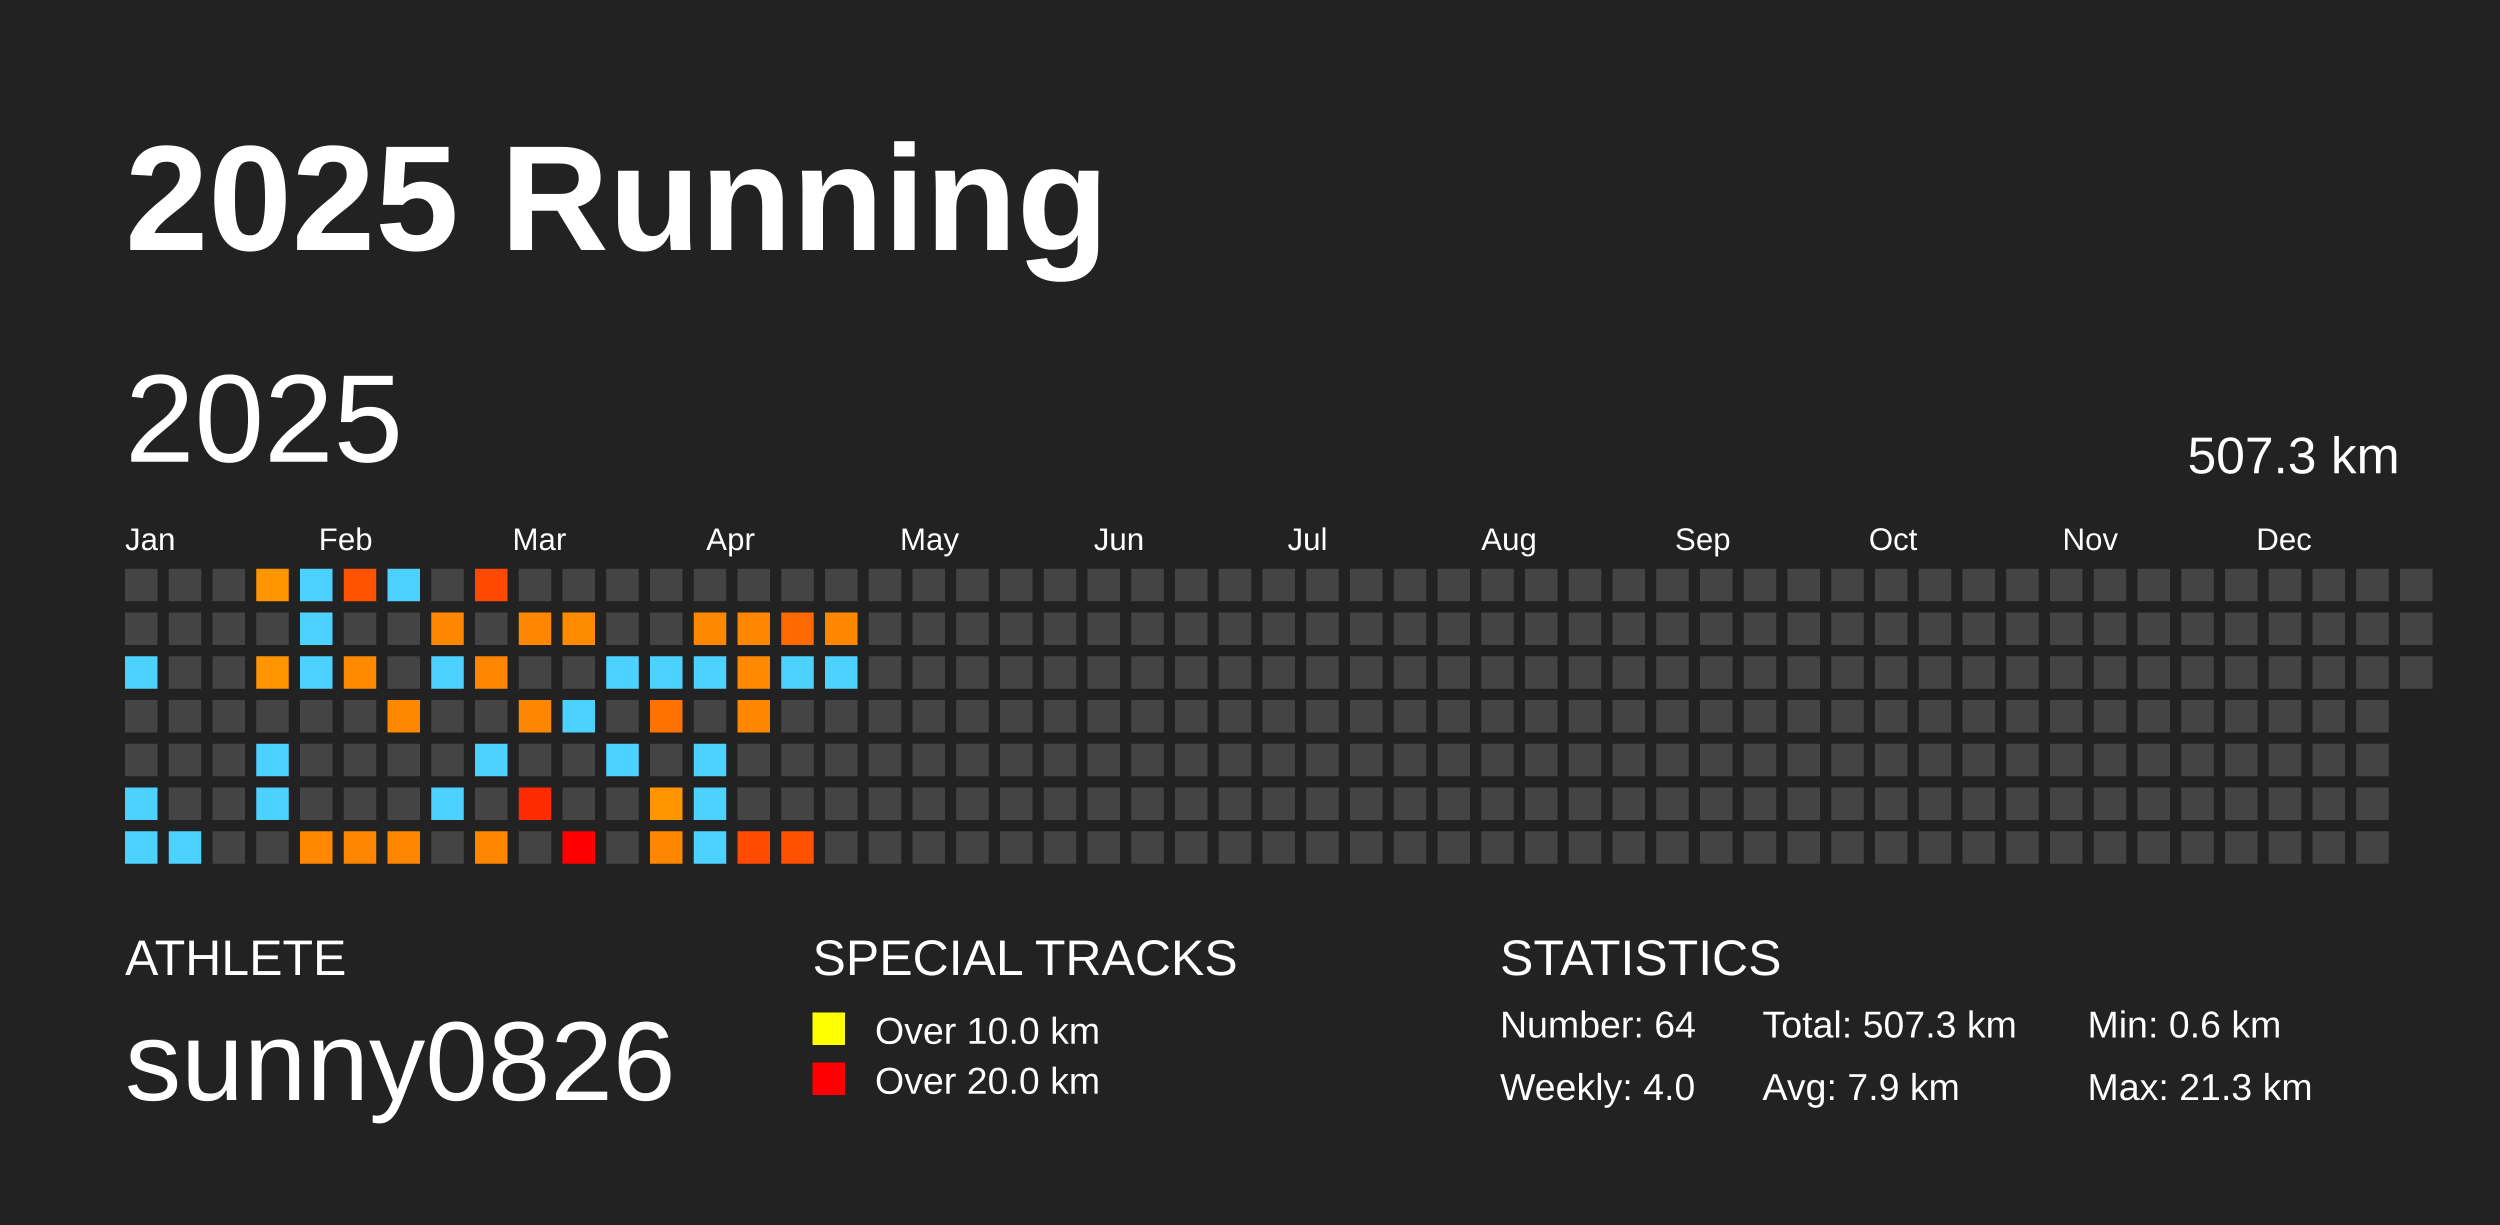
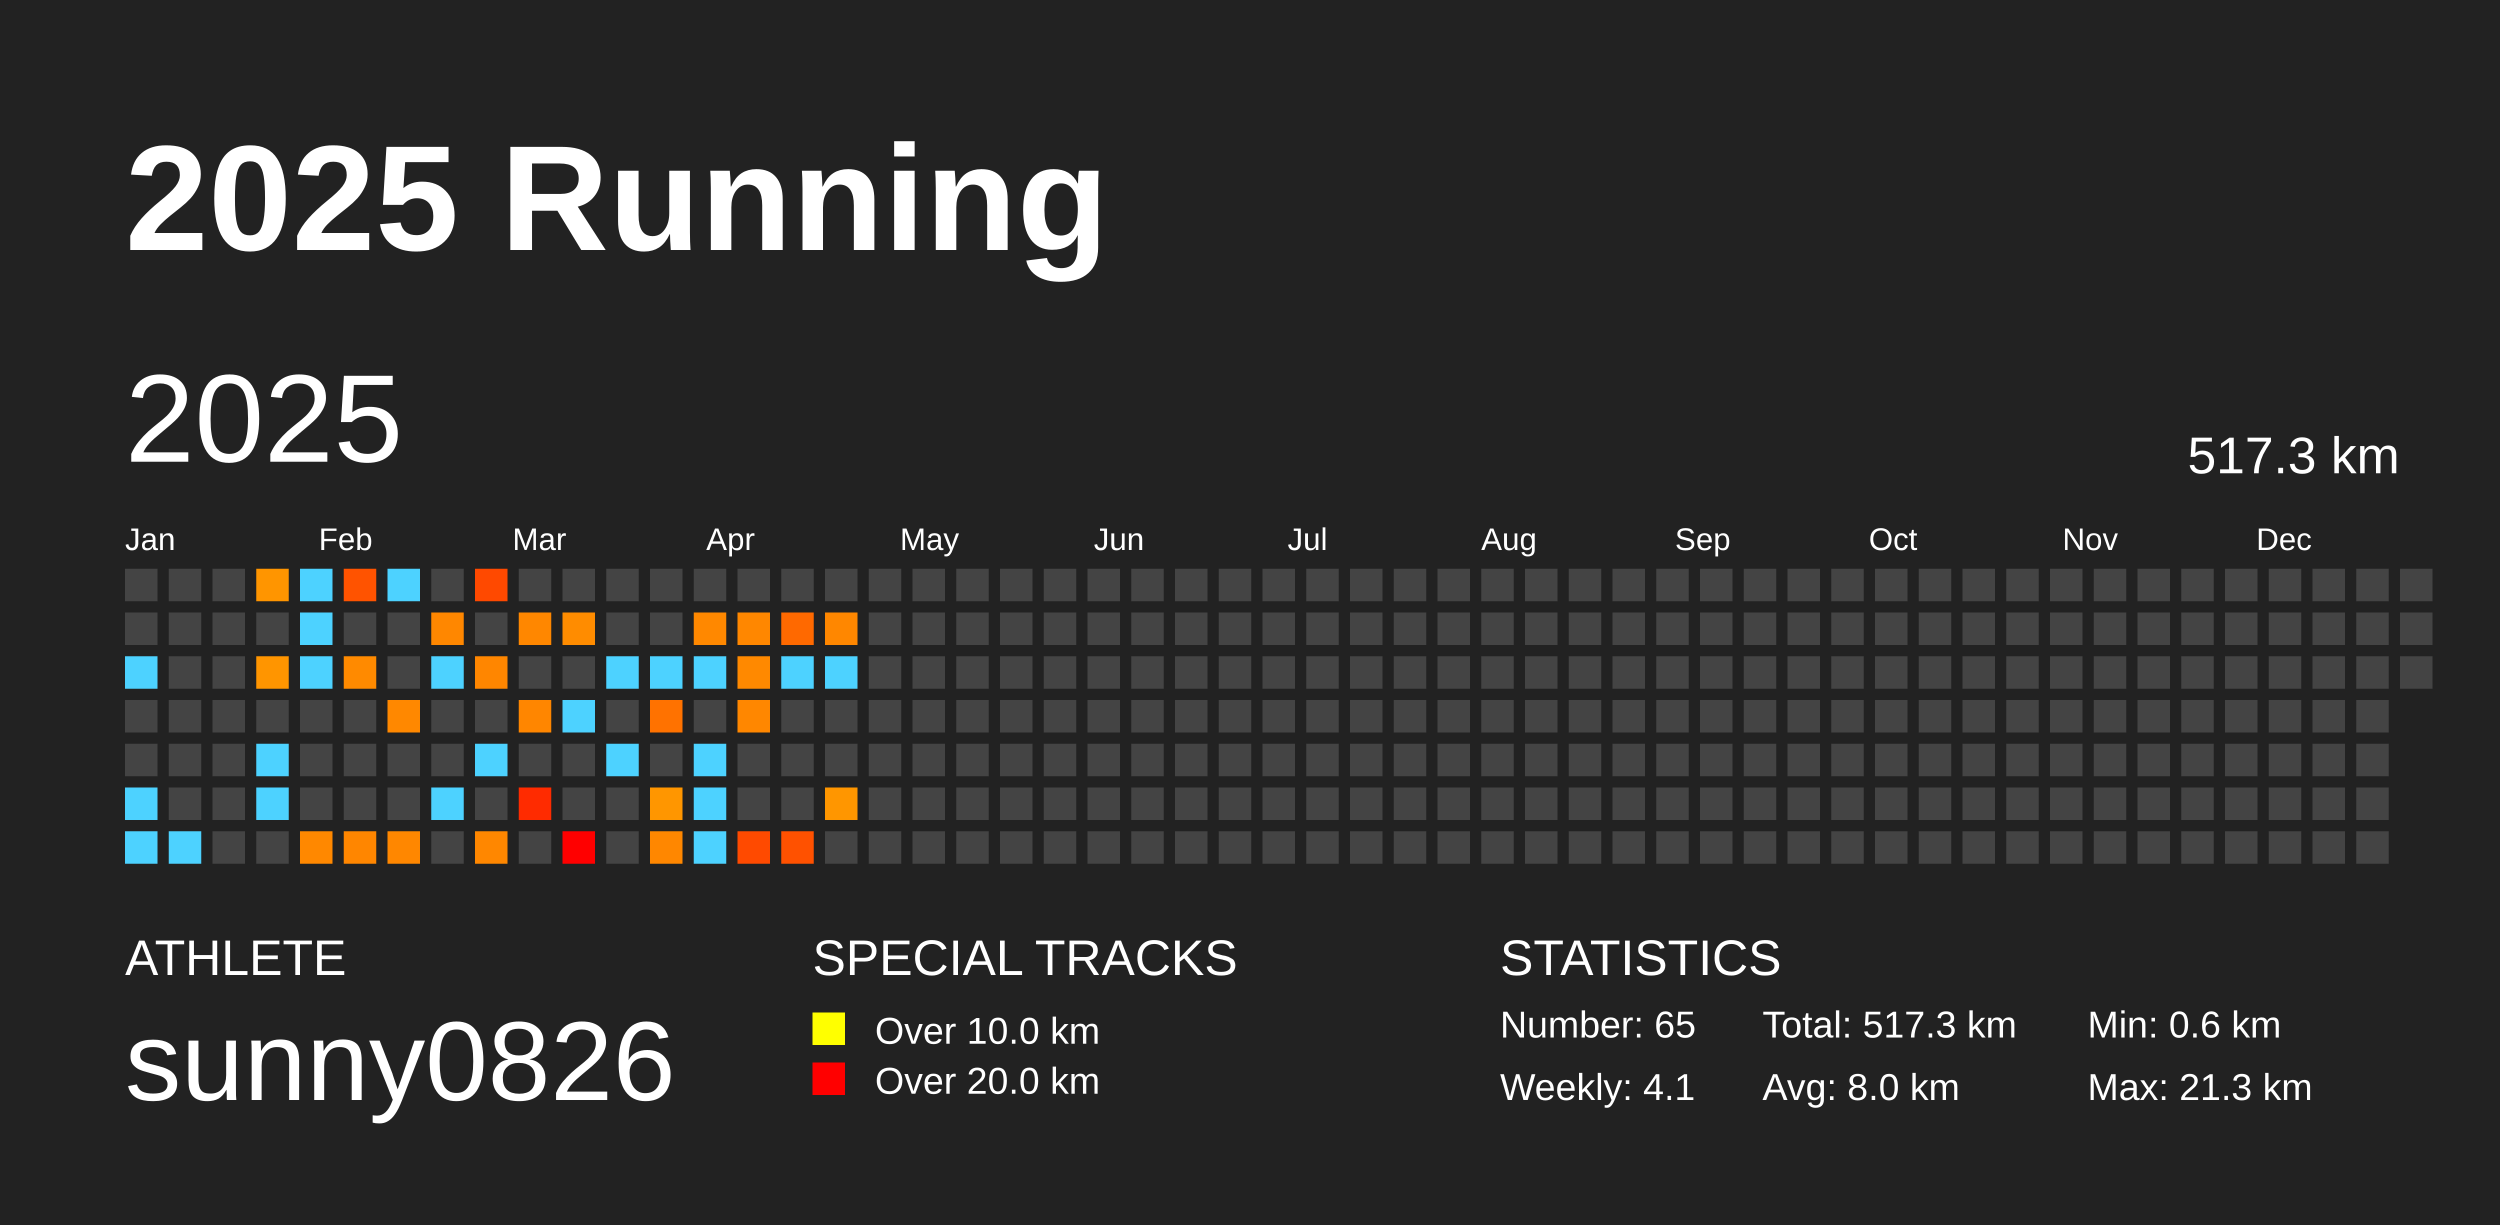
<svg xmlns="http://www.w3.org/2000/svg" baseProfile="full" height="98mm" version="1.1" viewBox="0,0,200,98" width="200mm">
  <defs />
  <rect fill="#222222" height="98" width="200" x="0" y="0" />
  <text fill="#FFFFFF" style="font-size:12px; font-family:Arial; font-weight:bold;" x="10" y="20">2025 Running</text>
  <text fill="#FFFFFF" style="font-size:4px; font-family:Arial" x="10" y="78">ATHLETE</text>
  <text fill="#FFFFFF" style="font-size:9px; font-family:Arial" x="10" y="88">sunny0826</text>
  <text fill="#FFFFFF" style="font-size:4px; font-family:Arial" x="65" y="78">SPECIAL TRACKS</text>
  <rect fill="yellow" height="2.6" width="2.6" x="65" y="81" />
  <text fill="#FFFFFF" style="font-size:3px; font-family:Arial" x="70" y="83.5">Over 10.0 km</text>
  <rect fill="red" height="2.6" width="2.6" x="65" y="85" />
  <text fill="#FFFFFF" style="font-size:3px; font-family:Arial" x="70" y="87.5">Over 20.0 km</text>
  <text fill="#FFFFFF" style="font-size:4px; font-family:Arial" x="120" y="78">STATISTICS</text>
-   <text fill="#FFFFFF" style="font-size:3px; font-family:Arial" x="120" y="83">Number: 64</text>
-   <text fill="#FFFFFF" style="font-size:3px; font-family:Arial" x="120" y="88">Weekly: 4.0</text>
-   <text fill="#FFFFFF" style="font-size:3px; font-family:Arial" x="141" y="83">Total: 507.3 km</text>
-   <text fill="#FFFFFF" style="font-size:3px; font-family:Arial" x="141" y="88">Avg: 7.9 km</text>
+   <text fill="#FFFFFF" style="font-size:3px; font-family:Arial" x="120" y="83">Number: 65</text>
+   <text fill="#FFFFFF" style="font-size:3px; font-family:Arial" x="120" y="88">Weekly: 4.1</text>
+   <text fill="#FFFFFF" style="font-size:3px; font-family:Arial" x="141" y="83">Total: 517.3 km</text>
+   <text fill="#FFFFFF" style="font-size:3px; font-family:Arial" x="141" y="88">Avg: 8.0 km</text>
  <text fill="#FFFFFF" style="font-size:3px; font-family:Arial" x="167" y="83">Min: 0.6 km</text>
  <text fill="#FFFFFF" style="font-size:3px; font-family:Arial" x="167" y="88">Max: 21.3 km</text>
  <text dominant-baseline="hanging" fill="#FFFFFF" style="font-size:10.0px; font-family:Arial;" x="10" y="30">2025</text>
-   <text dominant-baseline="hanging" fill="#FFFFFF" style="font-size:4.125px; font-family:Arial;" x="175" y="35">507.3 km</text>
+   <text dominant-baseline="hanging" fill="#FFFFFF" style="font-size:4.125px; font-family:Arial;" x="175" y="35">517.3 km</text>
  <text fill="#FFFFFF" style="font-size:2.5px; font-family:Arial" x="10.0" y="44">Jan</text>
  <text fill="#FFFFFF" style="font-size:2.5px; font-family:Arial" x="25.5" y="44">Feb</text>
  <text fill="#FFFFFF" style="font-size:2.5px; font-family:Arial" x="41.0" y="44">Mar</text>
  <text fill="#FFFFFF" style="font-size:2.5px; font-family:Arial" x="56.5" y="44">Apr</text>
  <text fill="#FFFFFF" style="font-size:2.5px; font-family:Arial" x="72.0" y="44">May</text>
  <text fill="#FFFFFF" style="font-size:2.5px; font-family:Arial" x="87.5" y="44">Jun</text>
  <text fill="#FFFFFF" style="font-size:2.5px; font-family:Arial" x="103.0" y="44">Jul</text>
  <text fill="#FFFFFF" style="font-size:2.5px; font-family:Arial" x="118.5" y="44">Aug</text>
  <text fill="#FFFFFF" style="font-size:2.5px; font-family:Arial" x="134.0" y="44">Sep</text>
  <text fill="#FFFFFF" style="font-size:2.5px; font-family:Arial" x="149.5" y="44">Oct</text>
  <text fill="#FFFFFF" style="font-size:2.5px; font-family:Arial" x="165.0" y="44">Nov</text>
  <text fill="#FFFFFF" style="font-size:2.5px; font-family:Arial" x="180.5" y="44">Dec</text>
  <rect fill="#444444" height="2.6" width="2.6" x="10.0" y="45.5" />
  <rect fill="#444444" height="2.6" width="2.6" x="10.0" y="49.0" />
  <rect fill="#4dd2ff" height="2.6" width="2.6" x="10.0" y="52.5" />
  <rect fill="#444444" height="2.6" width="2.6" x="10.0" y="56.0" />
  <rect fill="#444444" height="2.6" width="2.6" x="10.0" y="59.5" />
  <rect fill="#4dd2ff" height="2.6" width="2.6" x="10.0" y="63.0" />
  <rect fill="#4dd2ff" height="2.6" width="2.6" x="10.0" y="66.5" />
  <rect fill="#444444" height="2.6" width="2.6" x="13.5" y="45.5" />
  <rect fill="#444444" height="2.6" width="2.6" x="13.5" y="49.0" />
  <rect fill="#444444" height="2.6" width="2.6" x="13.5" y="52.5" />
  <rect fill="#444444" height="2.6" width="2.6" x="13.5" y="56.0" />
  <rect fill="#444444" height="2.6" width="2.6" x="13.5" y="59.5" />
  <rect fill="#444444" height="2.6" width="2.6" x="13.5" y="63.0" />
  <rect fill="#4dd2ff" height="2.6" width="2.6" x="13.5" y="66.5" />
  <rect fill="#444444" height="2.6" width="2.6" x="17.0" y="45.5" />
  <rect fill="#444444" height="2.6" width="2.6" x="17.0" y="49.0" />
  <rect fill="#444444" height="2.6" width="2.6" x="17.0" y="52.5" />
  <rect fill="#444444" height="2.6" width="2.6" x="17.0" y="56.0" />
  <rect fill="#444444" height="2.6" width="2.6" x="17.0" y="59.5" />
  <rect fill="#444444" height="2.6" width="2.6" x="17.0" y="63.0" />
  <rect fill="#444444" height="2.6" width="2.6" x="17.0" y="66.5" />
  <rect fill="#ff9500" height="2.6" width="2.6" x="20.5" y="45.5" />
  <rect fill="#444444" height="2.6" width="2.6" x="20.5" y="49.0" />
  <rect fill="#ff9500" height="2.6" width="2.6" x="20.5" y="52.5" />
  <rect fill="#444444" height="2.6" width="2.6" x="20.5" y="56.0" />
  <rect fill="#4dd2ff" height="2.6" width="2.6" x="20.5" y="59.5" />
  <rect fill="#4dd2ff" height="2.6" width="2.6" x="20.5" y="63.0" />
  <rect fill="#444444" height="2.6" width="2.6" x="20.5" y="66.5" />
  <rect fill="#4dd2ff" height="2.6" width="2.6" x="24.0" y="45.5" />
  <rect fill="#4dd2ff" height="2.6" width="2.6" x="24.0" y="49.0" />
  <rect fill="#4dd2ff" height="2.6" width="2.6" x="24.0" y="52.5" />
  <rect fill="#444444" height="2.6" width="2.6" x="24.0" y="56.0" />
  <rect fill="#444444" height="2.6" width="2.6" x="24.0" y="59.5" />
  <rect fill="#444444" height="2.6" width="2.6" x="24.0" y="63.0" />
  <rect fill="#ff8800" height="2.6" width="2.6" x="24.0" y="66.5" />
  <rect fill="#ff5300" height="2.6" width="2.6" x="27.5" y="45.5" />
  <rect fill="#444444" height="2.6" width="2.6" x="27.5" y="49.0" />
  <rect fill="#ff8a00" height="2.6" width="2.6" x="27.5" y="52.5" />
  <rect fill="#444444" height="2.6" width="2.6" x="27.5" y="56.0" />
  <rect fill="#444444" height="2.6" width="2.6" x="27.5" y="59.5" />
  <rect fill="#444444" height="2.6" width="2.6" x="27.5" y="63.0" />
  <rect fill="#ff8600" height="2.6" width="2.6" x="27.5" y="66.5" />
  <rect fill="#4dd2ff" height="2.6" width="2.6" x="31.0" y="45.5" />
  <rect fill="#444444" height="2.6" width="2.6" x="31.0" y="49.0" />
  <rect fill="#444444" height="2.6" width="2.6" x="31.0" y="52.5" />
  <rect fill="#ff8800" height="2.6" width="2.6" x="31.0" y="56.0" />
  <rect fill="#444444" height="2.6" width="2.6" x="31.0" y="59.5" />
  <rect fill="#444444" height="2.6" width="2.6" x="31.0" y="63.0" />
  <rect fill="#ff8700" height="2.6" width="2.6" x="31.0" y="66.5" />
  <rect fill="#444444" height="2.6" width="2.6" x="34.5" y="45.5" />
  <rect fill="#ff8700" height="2.6" width="2.6" x="34.5" y="49.0" />
  <rect fill="#4dd2ff" height="2.6" width="2.6" x="34.5" y="52.5" />
  <rect fill="#444444" height="2.6" width="2.6" x="34.5" y="56.0" />
  <rect fill="#444444" height="2.6" width="2.6" x="34.5" y="59.5" />
  <rect fill="#4dd2ff" height="2.6" width="2.6" x="34.5" y="63.0" />
  <rect fill="#444444" height="2.6" width="2.6" x="34.5" y="66.5" />
  <rect fill="#ff4900" height="2.6" width="2.6" x="38.0" y="45.5" />
  <rect fill="#444444" height="2.6" width="2.6" x="38.0" y="49.0" />
  <rect fill="#ff8600" height="2.6" width="2.6" x="38.0" y="52.5" />
  <rect fill="#444444" height="2.6" width="2.6" x="38.0" y="56.0" />
  <rect fill="#4dd2ff" height="2.6" width="2.6" x="38.0" y="59.5" />
  <rect fill="#444444" height="2.6" width="2.6" x="38.0" y="63.0" />
  <rect fill="#ff8700" height="2.6" width="2.6" x="38.0" y="66.5" />
  <rect fill="#444444" height="2.6" width="2.6" x="41.5" y="45.5" />
  <rect fill="#ff8700" height="2.6" width="2.6" x="41.5" y="49.0" />
  <rect fill="#444444" height="2.6" width="2.6" x="41.5" y="52.5" />
  <rect fill="#ff8600" height="2.6" width="2.6" x="41.5" y="56.0" />
  <rect fill="#444444" height="2.6" width="2.6" x="41.5" y="59.5" />
  <rect fill="#ff2b00" height="2.6" width="2.6" x="41.5" y="63.0" />
  <rect fill="#444444" height="2.6" width="2.6" x="41.5" y="66.5" />
  <rect fill="#444444" height="2.6" width="2.6" x="45.0" y="45.5" />
  <rect fill="#ff8c00" height="2.6" width="2.6" x="45.0" y="49.0" />
  <rect fill="#444444" height="2.6" width="2.6" x="45.0" y="52.5" />
  <rect fill="#4dd2ff" height="2.6" width="2.6" x="45.0" y="56.0" />
  <rect fill="#444444" height="2.6" width="2.6" x="45.0" y="59.5" />
  <rect fill="#444444" height="2.6" width="2.6" x="45.0" y="63.0" />
  <rect fill="red" height="2.6" width="2.6" x="45.0" y="66.5" />
  <rect fill="#444444" height="2.6" width="2.6" x="48.5" y="45.5" />
  <rect fill="#444444" height="2.6" width="2.6" x="48.5" y="49.0" />
  <rect fill="#4dd2ff" height="2.6" width="2.6" x="48.5" y="52.5" />
  <rect fill="#444444" height="2.6" width="2.6" x="48.5" y="56.0" />
  <rect fill="#4dd2ff" height="2.6" width="2.6" x="48.5" y="59.5" />
  <rect fill="#444444" height="2.6" width="2.6" x="48.5" y="63.0" />
  <rect fill="#444444" height="2.6" width="2.6" x="48.5" y="66.5" />
  <rect fill="#444444" height="2.6" width="2.6" x="52.0" y="45.5" />
  <rect fill="#444444" height="2.6" width="2.6" x="52.0" y="49.0" />
  <rect fill="#4dd2ff" height="2.6" width="2.6" x="52.0" y="52.5" />
  <rect fill="#ff7200" height="2.6" width="2.6" x="52.0" y="56.0" />
  <rect fill="#444444" height="2.6" width="2.6" x="52.0" y="59.5" />
  <rect fill="#ff9600" height="2.6" width="2.6" x="52.0" y="63.0" />
  <rect fill="#ff8700" height="2.6" width="2.6" x="52.0" y="66.5" />
  <rect fill="#444444" height="2.6" width="2.6" x="55.5" y="45.5" />
  <rect fill="#ff8800" height="2.6" width="2.6" x="55.5" y="49.0" />
  <rect fill="#4dd2ff" height="2.6" width="2.6" x="55.5" y="52.5" />
  <rect fill="#444444" height="2.6" width="2.6" x="55.5" y="56.0" />
  <rect fill="#4dd2ff" height="2.6" width="2.6" x="55.5" y="59.5" />
  <rect fill="#4dd2ff" height="2.6" width="2.6" x="55.5" y="63.0" />
  <rect fill="#4dd2ff" height="2.6" width="2.6" x="55.5" y="66.5" />
  <rect fill="#444444" height="2.6" width="2.6" x="59.0" y="45.5" />
  <rect fill="#ff8700" height="2.6" width="2.6" x="59.0" y="49.0" />
  <rect fill="#ff8900" height="2.6" width="2.6" x="59.0" y="52.5" />
  <rect fill="#ff8700" height="2.6" width="2.6" x="59.0" y="56.0" />
  <rect fill="#444444" height="2.6" width="2.6" x="59.0" y="59.5" />
  <rect fill="#444444" height="2.6" width="2.6" x="59.0" y="63.0" />
  <rect fill="#ff4a00" height="2.6" width="2.6" x="59.0" y="66.5" />
  <rect fill="#444444" height="2.6" width="2.6" x="62.5" y="45.5" />
  <rect fill="#ff6900" height="2.6" width="2.6" x="62.5" y="49.0" />
  <rect fill="#4dd2ff" height="2.6" width="2.6" x="62.5" y="52.5" />
  <rect fill="#444444" height="2.6" width="2.6" x="62.5" y="56.0" />
  <rect fill="#444444" height="2.6" width="2.6" x="62.5" y="59.5" />
  <rect fill="#444444" height="2.6" width="2.6" x="62.5" y="63.0" />
  <rect fill="#ff5100" height="2.6" width="2.6" x="62.5" y="66.5" />
  <rect fill="#444444" height="2.6" width="2.6" x="66.0" y="45.5" />
  <rect fill="#ff8700" height="2.6" width="2.6" x="66.0" y="49.0" />
  <rect fill="#4dd2ff" height="2.6" width="2.6" x="66.0" y="52.5" />
  <rect fill="#444444" height="2.6" width="2.6" x="66.0" y="56.0" />
  <rect fill="#444444" height="2.6" width="2.6" x="66.0" y="59.5" />
-   <rect fill="#444444" height="2.6" width="2.6" x="66.0" y="63.0" />
+   <rect fill="#ff9600" height="2.6" width="2.6" x="66.0" y="63.0" />
  <rect fill="#444444" height="2.6" width="2.6" x="66.0" y="66.5" />
  <rect fill="#444444" height="2.6" width="2.6" x="69.5" y="45.5" />
  <rect fill="#444444" height="2.6" width="2.6" x="69.5" y="49.0" />
  <rect fill="#444444" height="2.6" width="2.6" x="69.5" y="52.5" />
  <rect fill="#444444" height="2.6" width="2.6" x="69.5" y="56.0" />
  <rect fill="#444444" height="2.6" width="2.6" x="69.5" y="59.5" />
  <rect fill="#444444" height="2.6" width="2.6" x="69.5" y="63.0" />
  <rect fill="#444444" height="2.6" width="2.6" x="69.5" y="66.5" />
  <rect fill="#444444" height="2.6" width="2.6" x="73.0" y="45.5" />
  <rect fill="#444444" height="2.6" width="2.6" x="73.0" y="49.0" />
  <rect fill="#444444" height="2.6" width="2.6" x="73.0" y="52.5" />
  <rect fill="#444444" height="2.6" width="2.6" x="73.0" y="56.0" />
  <rect fill="#444444" height="2.6" width="2.6" x="73.0" y="59.5" />
  <rect fill="#444444" height="2.6" width="2.6" x="73.0" y="63.0" />
  <rect fill="#444444" height="2.6" width="2.6" x="73.0" y="66.5" />
  <rect fill="#444444" height="2.6" width="2.6" x="76.5" y="45.5" />
  <rect fill="#444444" height="2.6" width="2.6" x="76.5" y="49.0" />
  <rect fill="#444444" height="2.6" width="2.6" x="76.5" y="52.5" />
  <rect fill="#444444" height="2.6" width="2.6" x="76.5" y="56.0" />
  <rect fill="#444444" height="2.6" width="2.6" x="76.5" y="59.5" />
  <rect fill="#444444" height="2.6" width="2.6" x="76.5" y="63.0" />
  <rect fill="#444444" height="2.6" width="2.6" x="76.5" y="66.5" />
  <rect fill="#444444" height="2.6" width="2.6" x="80.0" y="45.5" />
  <rect fill="#444444" height="2.6" width="2.6" x="80.0" y="49.0" />
  <rect fill="#444444" height="2.6" width="2.6" x="80.0" y="52.5" />
  <rect fill="#444444" height="2.6" width="2.6" x="80.0" y="56.0" />
  <rect fill="#444444" height="2.6" width="2.6" x="80.0" y="59.5" />
  <rect fill="#444444" height="2.6" width="2.6" x="80.0" y="63.0" />
  <rect fill="#444444" height="2.6" width="2.6" x="80.0" y="66.5" />
  <rect fill="#444444" height="2.6" width="2.6" x="83.5" y="45.5" />
  <rect fill="#444444" height="2.6" width="2.6" x="83.5" y="49.0" />
  <rect fill="#444444" height="2.6" width="2.6" x="83.5" y="52.5" />
  <rect fill="#444444" height="2.6" width="2.6" x="83.5" y="56.0" />
  <rect fill="#444444" height="2.6" width="2.6" x="83.5" y="59.5" />
  <rect fill="#444444" height="2.6" width="2.6" x="83.5" y="63.0" />
  <rect fill="#444444" height="2.6" width="2.6" x="83.5" y="66.5" />
  <rect fill="#444444" height="2.6" width="2.6" x="87.0" y="45.5" />
  <rect fill="#444444" height="2.6" width="2.6" x="87.0" y="49.0" />
  <rect fill="#444444" height="2.6" width="2.6" x="87.0" y="52.5" />
  <rect fill="#444444" height="2.6" width="2.6" x="87.0" y="56.0" />
  <rect fill="#444444" height="2.6" width="2.6" x="87.0" y="59.5" />
  <rect fill="#444444" height="2.6" width="2.6" x="87.0" y="63.0" />
  <rect fill="#444444" height="2.6" width="2.6" x="87.0" y="66.5" />
  <rect fill="#444444" height="2.6" width="2.6" x="90.5" y="45.5" />
  <rect fill="#444444" height="2.6" width="2.6" x="90.5" y="49.0" />
  <rect fill="#444444" height="2.6" width="2.6" x="90.5" y="52.5" />
  <rect fill="#444444" height="2.6" width="2.6" x="90.5" y="56.0" />
  <rect fill="#444444" height="2.6" width="2.6" x="90.5" y="59.5" />
  <rect fill="#444444" height="2.6" width="2.6" x="90.5" y="63.0" />
  <rect fill="#444444" height="2.6" width="2.6" x="90.5" y="66.5" />
  <rect fill="#444444" height="2.6" width="2.6" x="94.0" y="45.5" />
  <rect fill="#444444" height="2.6" width="2.6" x="94.0" y="49.0" />
  <rect fill="#444444" height="2.6" width="2.6" x="94.0" y="52.5" />
  <rect fill="#444444" height="2.6" width="2.6" x="94.0" y="56.0" />
  <rect fill="#444444" height="2.6" width="2.6" x="94.0" y="59.5" />
  <rect fill="#444444" height="2.6" width="2.6" x="94.0" y="63.0" />
  <rect fill="#444444" height="2.6" width="2.6" x="94.0" y="66.5" />
  <rect fill="#444444" height="2.6" width="2.6" x="97.5" y="45.5" />
  <rect fill="#444444" height="2.6" width="2.6" x="97.5" y="49.0" />
  <rect fill="#444444" height="2.6" width="2.6" x="97.5" y="52.5" />
  <rect fill="#444444" height="2.6" width="2.6" x="97.5" y="56.0" />
  <rect fill="#444444" height="2.6" width="2.6" x="97.5" y="59.5" />
  <rect fill="#444444" height="2.6" width="2.6" x="97.5" y="63.0" />
  <rect fill="#444444" height="2.6" width="2.6" x="97.5" y="66.5" />
  <rect fill="#444444" height="2.6" width="2.6" x="101.0" y="45.5" />
  <rect fill="#444444" height="2.6" width="2.6" x="101.0" y="49.0" />
  <rect fill="#444444" height="2.6" width="2.6" x="101.0" y="52.5" />
  <rect fill="#444444" height="2.6" width="2.6" x="101.0" y="56.0" />
  <rect fill="#444444" height="2.6" width="2.6" x="101.0" y="59.5" />
  <rect fill="#444444" height="2.6" width="2.6" x="101.0" y="63.0" />
  <rect fill="#444444" height="2.6" width="2.6" x="101.0" y="66.5" />
  <rect fill="#444444" height="2.6" width="2.6" x="104.5" y="45.5" />
  <rect fill="#444444" height="2.6" width="2.6" x="104.5" y="49.0" />
  <rect fill="#444444" height="2.6" width="2.6" x="104.5" y="52.5" />
  <rect fill="#444444" height="2.6" width="2.6" x="104.5" y="56.0" />
  <rect fill="#444444" height="2.6" width="2.6" x="104.5" y="59.5" />
  <rect fill="#444444" height="2.6" width="2.6" x="104.5" y="63.0" />
  <rect fill="#444444" height="2.6" width="2.6" x="104.5" y="66.5" />
  <rect fill="#444444" height="2.6" width="2.6" x="108.0" y="45.5" />
  <rect fill="#444444" height="2.6" width="2.6" x="108.0" y="49.0" />
  <rect fill="#444444" height="2.6" width="2.6" x="108.0" y="52.5" />
  <rect fill="#444444" height="2.6" width="2.6" x="108.0" y="56.0" />
  <rect fill="#444444" height="2.6" width="2.6" x="108.0" y="59.5" />
  <rect fill="#444444" height="2.6" width="2.6" x="108.0" y="63.0" />
  <rect fill="#444444" height="2.6" width="2.6" x="108.0" y="66.5" />
  <rect fill="#444444" height="2.6" width="2.6" x="111.5" y="45.5" />
  <rect fill="#444444" height="2.6" width="2.6" x="111.5" y="49.0" />
  <rect fill="#444444" height="2.6" width="2.6" x="111.5" y="52.5" />
  <rect fill="#444444" height="2.6" width="2.6" x="111.5" y="56.0" />
  <rect fill="#444444" height="2.6" width="2.6" x="111.5" y="59.5" />
  <rect fill="#444444" height="2.6" width="2.6" x="111.5" y="63.0" />
  <rect fill="#444444" height="2.6" width="2.6" x="111.5" y="66.5" />
  <rect fill="#444444" height="2.6" width="2.6" x="115.0" y="45.5" />
  <rect fill="#444444" height="2.6" width="2.6" x="115.0" y="49.0" />
  <rect fill="#444444" height="2.6" width="2.6" x="115.0" y="52.5" />
  <rect fill="#444444" height="2.6" width="2.6" x="115.0" y="56.0" />
  <rect fill="#444444" height="2.6" width="2.6" x="115.0" y="59.5" />
  <rect fill="#444444" height="2.6" width="2.6" x="115.0" y="63.0" />
  <rect fill="#444444" height="2.6" width="2.6" x="115.0" y="66.5" />
  <rect fill="#444444" height="2.6" width="2.6" x="118.5" y="45.5" />
  <rect fill="#444444" height="2.6" width="2.6" x="118.5" y="49.0" />
  <rect fill="#444444" height="2.6" width="2.6" x="118.5" y="52.5" />
  <rect fill="#444444" height="2.6" width="2.6" x="118.5" y="56.0" />
  <rect fill="#444444" height="2.6" width="2.6" x="118.5" y="59.5" />
  <rect fill="#444444" height="2.6" width="2.6" x="118.5" y="63.0" />
  <rect fill="#444444" height="2.6" width="2.6" x="118.5" y="66.5" />
  <rect fill="#444444" height="2.6" width="2.6" x="122.0" y="45.5" />
  <rect fill="#444444" height="2.6" width="2.6" x="122.0" y="49.0" />
  <rect fill="#444444" height="2.6" width="2.6" x="122.0" y="52.5" />
  <rect fill="#444444" height="2.6" width="2.6" x="122.0" y="56.0" />
  <rect fill="#444444" height="2.6" width="2.6" x="122.0" y="59.5" />
  <rect fill="#444444" height="2.6" width="2.6" x="122.0" y="63.0" />
  <rect fill="#444444" height="2.6" width="2.6" x="122.0" y="66.5" />
  <rect fill="#444444" height="2.6" width="2.6" x="125.5" y="45.5" />
  <rect fill="#444444" height="2.6" width="2.6" x="125.5" y="49.0" />
  <rect fill="#444444" height="2.6" width="2.6" x="125.5" y="52.5" />
  <rect fill="#444444" height="2.6" width="2.6" x="125.5" y="56.0" />
  <rect fill="#444444" height="2.6" width="2.6" x="125.5" y="59.5" />
  <rect fill="#444444" height="2.6" width="2.6" x="125.5" y="63.0" />
  <rect fill="#444444" height="2.6" width="2.6" x="125.5" y="66.5" />
  <rect fill="#444444" height="2.6" width="2.6" x="129.0" y="45.5" />
  <rect fill="#444444" height="2.6" width="2.6" x="129.0" y="49.0" />
  <rect fill="#444444" height="2.6" width="2.6" x="129.0" y="52.5" />
  <rect fill="#444444" height="2.6" width="2.6" x="129.0" y="56.0" />
  <rect fill="#444444" height="2.6" width="2.6" x="129.0" y="59.5" />
  <rect fill="#444444" height="2.6" width="2.6" x="129.0" y="63.0" />
  <rect fill="#444444" height="2.6" width="2.6" x="129.0" y="66.5" />
  <rect fill="#444444" height="2.6" width="2.6" x="132.5" y="45.5" />
  <rect fill="#444444" height="2.6" width="2.6" x="132.5" y="49.0" />
  <rect fill="#444444" height="2.6" width="2.6" x="132.5" y="52.5" />
  <rect fill="#444444" height="2.6" width="2.6" x="132.5" y="56.0" />
  <rect fill="#444444" height="2.6" width="2.6" x="132.5" y="59.5" />
  <rect fill="#444444" height="2.6" width="2.6" x="132.5" y="63.0" />
  <rect fill="#444444" height="2.6" width="2.6" x="132.5" y="66.5" />
  <rect fill="#444444" height="2.6" width="2.6" x="136.0" y="45.5" />
  <rect fill="#444444" height="2.6" width="2.6" x="136.0" y="49.0" />
  <rect fill="#444444" height="2.6" width="2.6" x="136.0" y="52.5" />
  <rect fill="#444444" height="2.6" width="2.6" x="136.0" y="56.0" />
  <rect fill="#444444" height="2.6" width="2.6" x="136.0" y="59.5" />
  <rect fill="#444444" height="2.6" width="2.6" x="136.0" y="63.0" />
  <rect fill="#444444" height="2.6" width="2.6" x="136.0" y="66.5" />
  <rect fill="#444444" height="2.6" width="2.6" x="139.5" y="45.5" />
  <rect fill="#444444" height="2.6" width="2.6" x="139.5" y="49.0" />
  <rect fill="#444444" height="2.6" width="2.6" x="139.5" y="52.5" />
  <rect fill="#444444" height="2.6" width="2.6" x="139.5" y="56.0" />
  <rect fill="#444444" height="2.6" width="2.6" x="139.5" y="59.5" />
  <rect fill="#444444" height="2.6" width="2.6" x="139.5" y="63.0" />
  <rect fill="#444444" height="2.6" width="2.6" x="139.5" y="66.5" />
  <rect fill="#444444" height="2.6" width="2.6" x="143.0" y="45.5" />
  <rect fill="#444444" height="2.6" width="2.6" x="143.0" y="49.0" />
  <rect fill="#444444" height="2.6" width="2.6" x="143.0" y="52.5" />
  <rect fill="#444444" height="2.6" width="2.6" x="143.0" y="56.0" />
  <rect fill="#444444" height="2.6" width="2.6" x="143.0" y="59.5" />
  <rect fill="#444444" height="2.6" width="2.6" x="143.0" y="63.0" />
  <rect fill="#444444" height="2.6" width="2.6" x="143.0" y="66.5" />
  <rect fill="#444444" height="2.6" width="2.6" x="146.5" y="45.5" />
  <rect fill="#444444" height="2.6" width="2.6" x="146.5" y="49.0" />
  <rect fill="#444444" height="2.6" width="2.6" x="146.5" y="52.5" />
  <rect fill="#444444" height="2.6" width="2.6" x="146.5" y="56.0" />
  <rect fill="#444444" height="2.6" width="2.6" x="146.5" y="59.5" />
  <rect fill="#444444" height="2.6" width="2.6" x="146.5" y="63.0" />
  <rect fill="#444444" height="2.6" width="2.6" x="146.5" y="66.5" />
  <rect fill="#444444" height="2.6" width="2.6" x="150.0" y="45.5" />
  <rect fill="#444444" height="2.6" width="2.6" x="150.0" y="49.0" />
  <rect fill="#444444" height="2.6" width="2.6" x="150.0" y="52.5" />
  <rect fill="#444444" height="2.6" width="2.6" x="150.0" y="56.0" />
  <rect fill="#444444" height="2.6" width="2.6" x="150.0" y="59.5" />
  <rect fill="#444444" height="2.6" width="2.6" x="150.0" y="63.0" />
  <rect fill="#444444" height="2.6" width="2.6" x="150.0" y="66.5" />
  <rect fill="#444444" height="2.6" width="2.6" x="153.5" y="45.5" />
  <rect fill="#444444" height="2.6" width="2.6" x="153.5" y="49.0" />
  <rect fill="#444444" height="2.6" width="2.6" x="153.5" y="52.5" />
  <rect fill="#444444" height="2.6" width="2.6" x="153.5" y="56.0" />
  <rect fill="#444444" height="2.6" width="2.6" x="153.5" y="59.5" />
  <rect fill="#444444" height="2.6" width="2.6" x="153.5" y="63.0" />
  <rect fill="#444444" height="2.6" width="2.6" x="153.5" y="66.5" />
  <rect fill="#444444" height="2.6" width="2.6" x="157.0" y="45.5" />
  <rect fill="#444444" height="2.6" width="2.6" x="157.0" y="49.0" />
  <rect fill="#444444" height="2.6" width="2.6" x="157.0" y="52.5" />
  <rect fill="#444444" height="2.6" width="2.6" x="157.0" y="56.0" />
  <rect fill="#444444" height="2.6" width="2.6" x="157.0" y="59.5" />
  <rect fill="#444444" height="2.6" width="2.6" x="157.0" y="63.0" />
  <rect fill="#444444" height="2.6" width="2.6" x="157.0" y="66.5" />
  <rect fill="#444444" height="2.6" width="2.6" x="160.5" y="45.5" />
  <rect fill="#444444" height="2.6" width="2.6" x="160.5" y="49.0" />
  <rect fill="#444444" height="2.6" width="2.6" x="160.5" y="52.5" />
  <rect fill="#444444" height="2.6" width="2.6" x="160.5" y="56.0" />
  <rect fill="#444444" height="2.6" width="2.6" x="160.5" y="59.5" />
  <rect fill="#444444" height="2.6" width="2.6" x="160.5" y="63.0" />
  <rect fill="#444444" height="2.6" width="2.6" x="160.5" y="66.5" />
  <rect fill="#444444" height="2.6" width="2.6" x="164.0" y="45.5" />
  <rect fill="#444444" height="2.6" width="2.6" x="164.0" y="49.0" />
  <rect fill="#444444" height="2.6" width="2.6" x="164.0" y="52.5" />
  <rect fill="#444444" height="2.6" width="2.6" x="164.0" y="56.0" />
  <rect fill="#444444" height="2.6" width="2.6" x="164.0" y="59.5" />
  <rect fill="#444444" height="2.6" width="2.6" x="164.0" y="63.0" />
  <rect fill="#444444" height="2.6" width="2.6" x="164.0" y="66.5" />
  <rect fill="#444444" height="2.6" width="2.6" x="167.5" y="45.5" />
  <rect fill="#444444" height="2.6" width="2.6" x="167.5" y="49.0" />
  <rect fill="#444444" height="2.6" width="2.6" x="167.5" y="52.5" />
  <rect fill="#444444" height="2.6" width="2.6" x="167.5" y="56.0" />
  <rect fill="#444444" height="2.6" width="2.6" x="167.5" y="59.5" />
  <rect fill="#444444" height="2.6" width="2.6" x="167.5" y="63.0" />
  <rect fill="#444444" height="2.6" width="2.6" x="167.5" y="66.5" />
  <rect fill="#444444" height="2.6" width="2.6" x="171.0" y="45.5" />
  <rect fill="#444444" height="2.6" width="2.6" x="171.0" y="49.0" />
  <rect fill="#444444" height="2.6" width="2.6" x="171.0" y="52.5" />
  <rect fill="#444444" height="2.6" width="2.6" x="171.0" y="56.0" />
  <rect fill="#444444" height="2.6" width="2.6" x="171.0" y="59.5" />
  <rect fill="#444444" height="2.6" width="2.6" x="171.0" y="63.0" />
  <rect fill="#444444" height="2.6" width="2.6" x="171.0" y="66.5" />
  <rect fill="#444444" height="2.6" width="2.6" x="174.5" y="45.5" />
  <rect fill="#444444" height="2.6" width="2.6" x="174.5" y="49.0" />
  <rect fill="#444444" height="2.6" width="2.6" x="174.5" y="52.5" />
  <rect fill="#444444" height="2.6" width="2.6" x="174.5" y="56.0" />
  <rect fill="#444444" height="2.6" width="2.6" x="174.5" y="59.5" />
  <rect fill="#444444" height="2.6" width="2.6" x="174.5" y="63.0" />
  <rect fill="#444444" height="2.6" width="2.6" x="174.5" y="66.5" />
  <rect fill="#444444" height="2.6" width="2.6" x="178.0" y="45.5" />
  <rect fill="#444444" height="2.6" width="2.6" x="178.0" y="49.0" />
  <rect fill="#444444" height="2.6" width="2.6" x="178.0" y="52.5" />
  <rect fill="#444444" height="2.6" width="2.6" x="178.0" y="56.0" />
  <rect fill="#444444" height="2.6" width="2.6" x="178.0" y="59.5" />
  <rect fill="#444444" height="2.6" width="2.6" x="178.0" y="63.0" />
  <rect fill="#444444" height="2.6" width="2.6" x="178.0" y="66.5" />
  <rect fill="#444444" height="2.6" width="2.6" x="181.5" y="45.5" />
  <rect fill="#444444" height="2.6" width="2.6" x="181.5" y="49.0" />
  <rect fill="#444444" height="2.6" width="2.6" x="181.5" y="52.5" />
  <rect fill="#444444" height="2.6" width="2.6" x="181.5" y="56.0" />
  <rect fill="#444444" height="2.6" width="2.6" x="181.5" y="59.5" />
  <rect fill="#444444" height="2.6" width="2.6" x="181.5" y="63.0" />
  <rect fill="#444444" height="2.6" width="2.6" x="181.5" y="66.5" />
  <rect fill="#444444" height="2.6" width="2.6" x="185.0" y="45.5" />
  <rect fill="#444444" height="2.6" width="2.6" x="185.0" y="49.0" />
  <rect fill="#444444" height="2.6" width="2.6" x="185.0" y="52.5" />
  <rect fill="#444444" height="2.6" width="2.6" x="185.0" y="56.0" />
  <rect fill="#444444" height="2.6" width="2.6" x="185.0" y="59.5" />
  <rect fill="#444444" height="2.6" width="2.6" x="185.0" y="63.0" />
  <rect fill="#444444" height="2.6" width="2.6" x="185.0" y="66.5" />
  <rect fill="#444444" height="2.6" width="2.6" x="188.5" y="45.5" />
  <rect fill="#444444" height="2.6" width="2.6" x="188.5" y="49.0" />
  <rect fill="#444444" height="2.6" width="2.6" x="188.5" y="52.5" />
  <rect fill="#444444" height="2.6" width="2.6" x="188.5" y="56.0" />
  <rect fill="#444444" height="2.6" width="2.6" x="188.5" y="59.5" />
  <rect fill="#444444" height="2.6" width="2.6" x="188.5" y="63.0" />
  <rect fill="#444444" height="2.6" width="2.6" x="188.5" y="66.5" />
  <rect fill="#444444" height="2.6" width="2.6" x="192.0" y="45.5" />
  <rect fill="#444444" height="2.6" width="2.6" x="192.0" y="49.0" />
  <rect fill="#444444" height="2.6" width="2.6" x="192.0" y="52.5" />
</svg>
